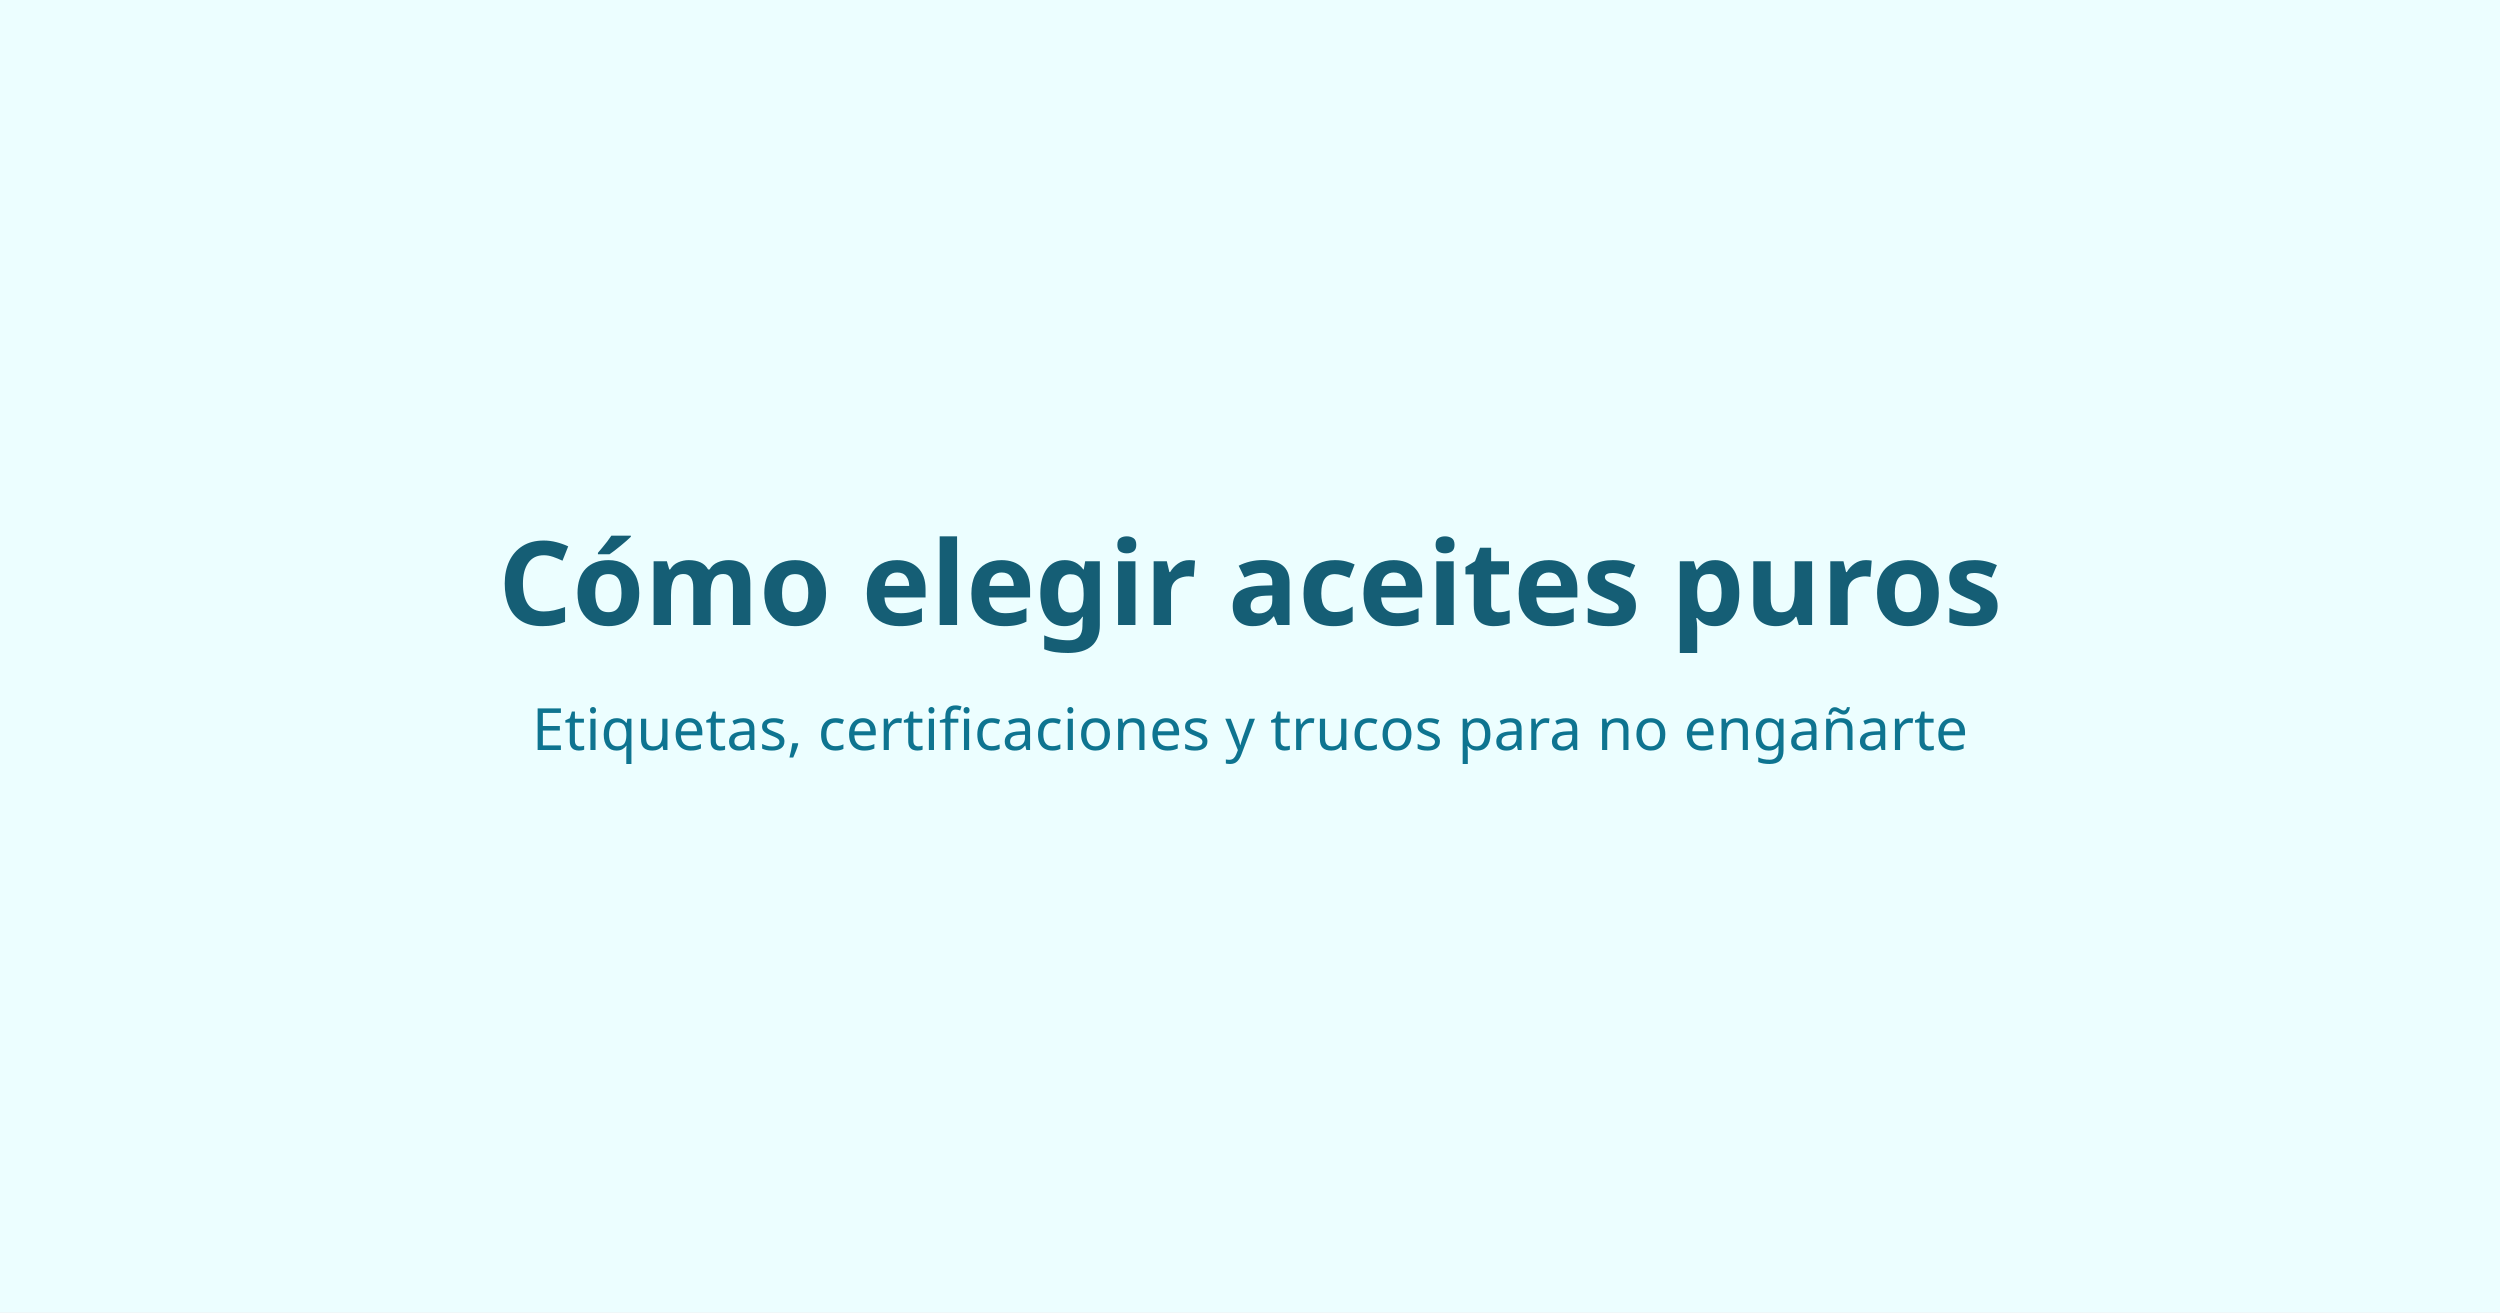
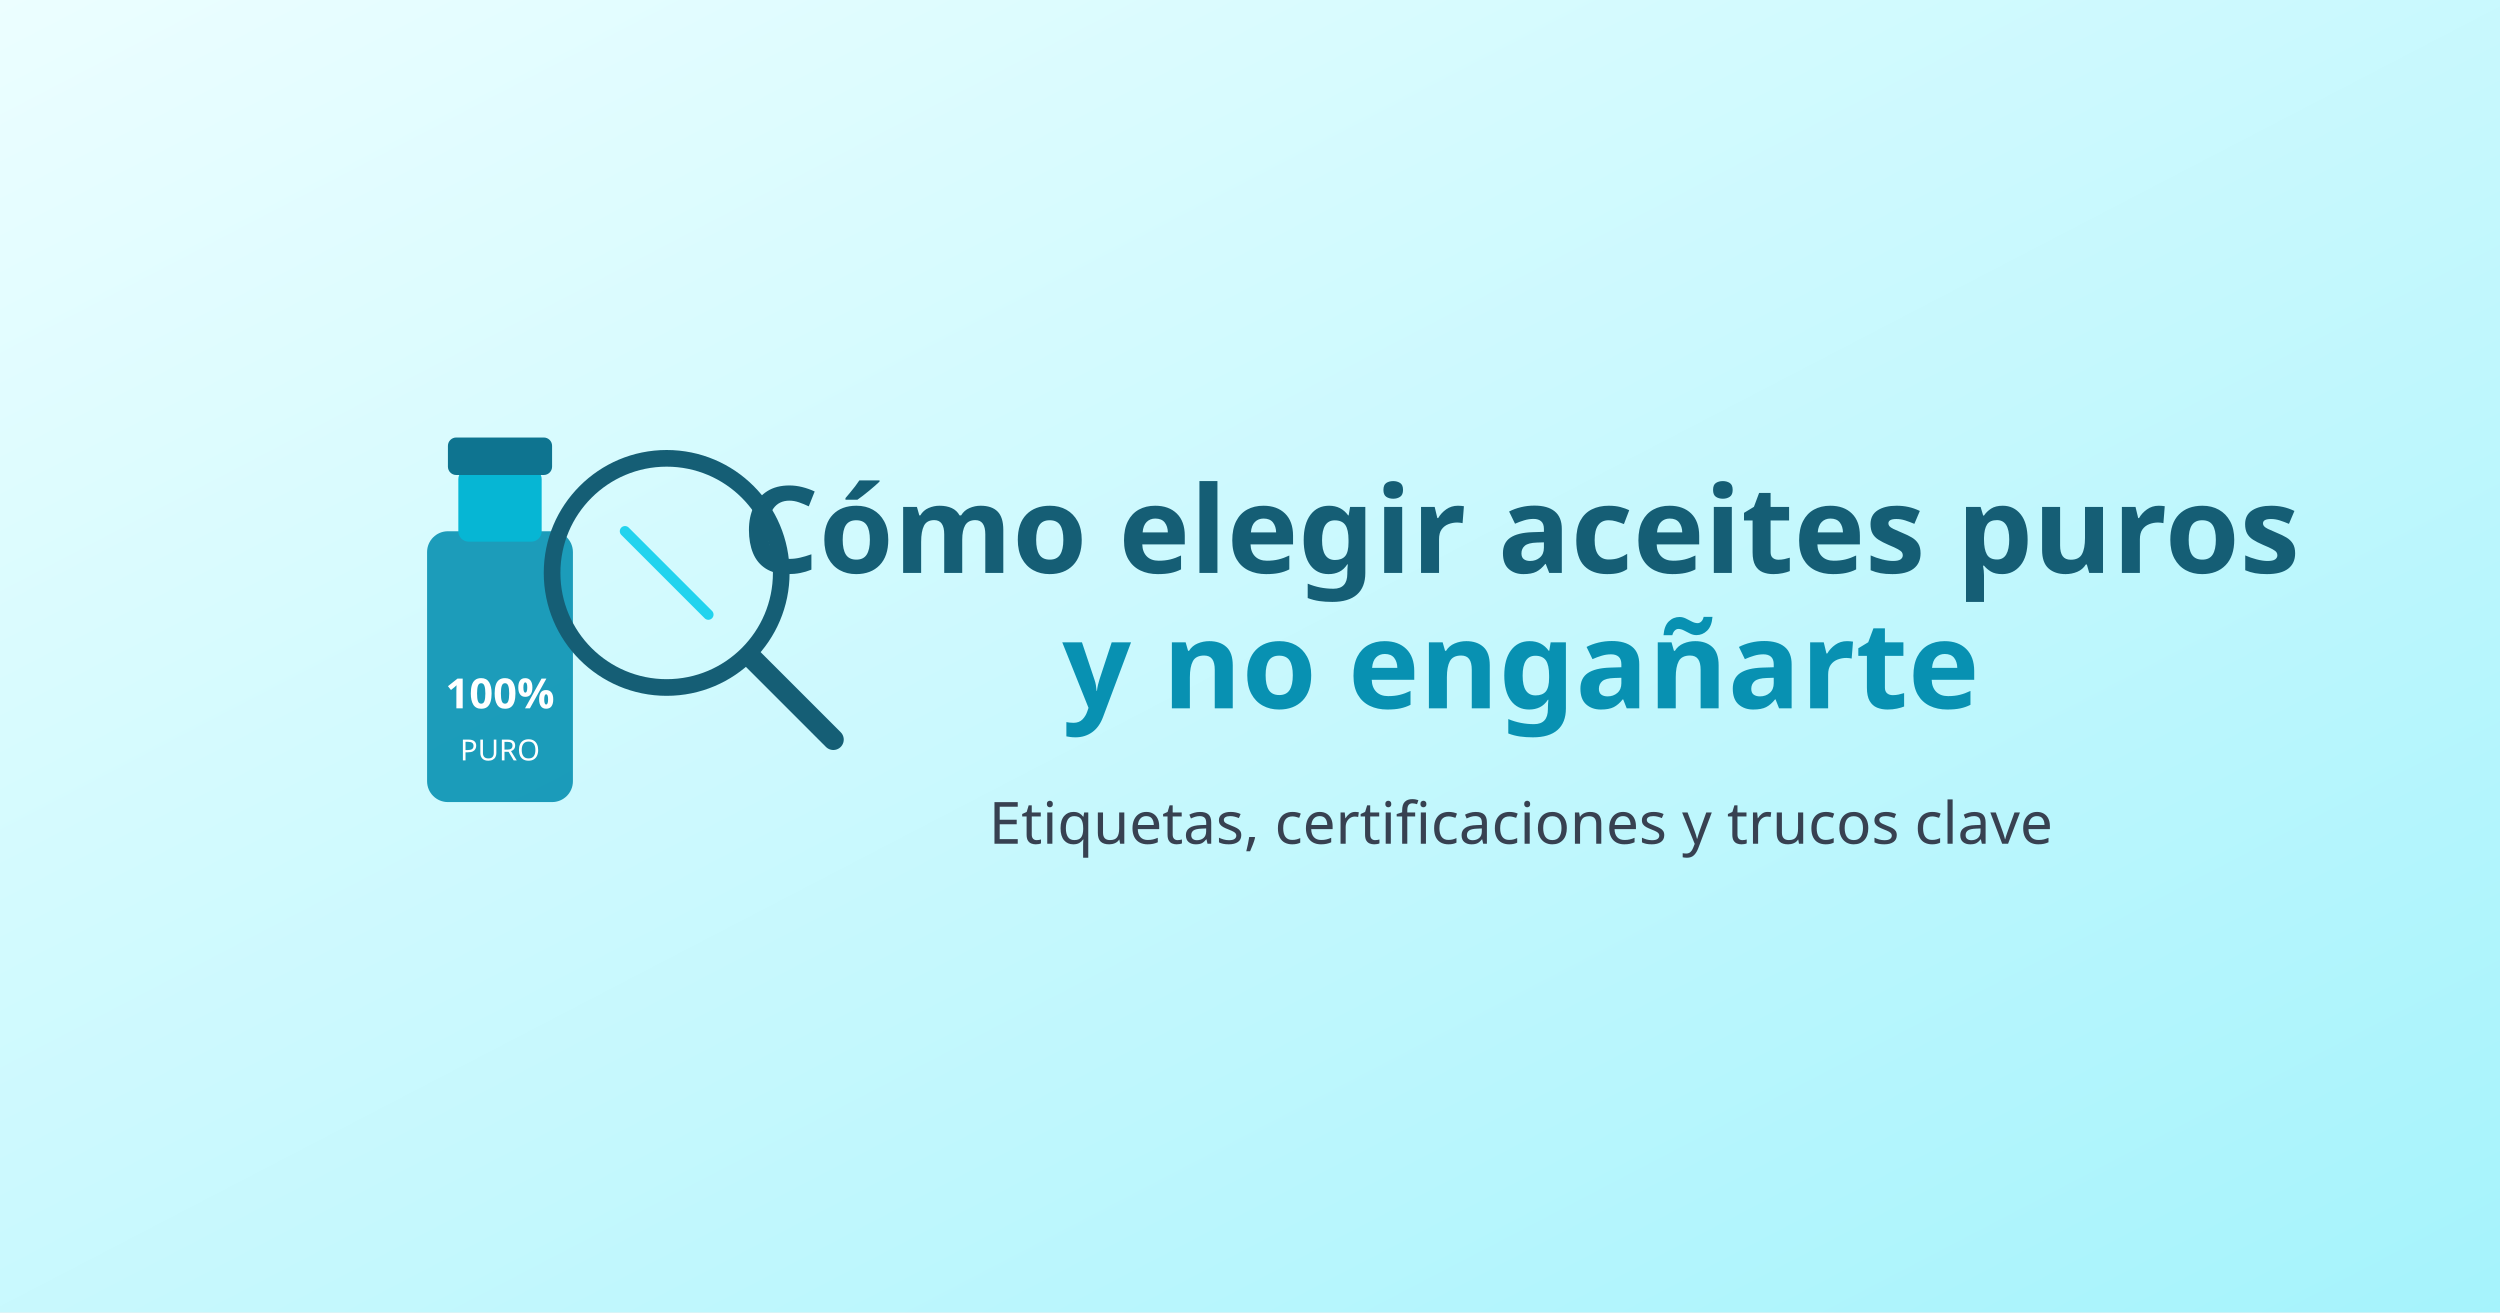
<svg xmlns="http://www.w3.org/2000/svg" width="1200" height="630" viewBox="0 0 1200 630">
-   <rect width="1200" height="630" fill="#ecfeff" />
-   <text x="600" y="300" text-anchor="middle" font-family="sans-serif" font-size="56" fill="#155e75" font-weight="bold">Cómo elegir aceites puros</text>
-   <text x="600" y="360" text-anchor="middle" font-family="sans-serif" font-size="28" fill="#0e7490">Etiquetas, certificaciones y trucos para no engañarte</text>
+   <defs>
+     <linearGradient id="e1" x1="0%" y1="0%" x2="100%" y2="100%">
+       <stop offset="0%" stop-color="#ecfeff" />
+       <stop offset="100%" stop-color="#a5f3fc" />
+     </linearGradient>
+   </defs>
+   <rect width="1200" height="630" fill="url(#e1)" />
+   <g transform="translate(240,315)">
+     <rect x="-35" y="-60" width="70" height="130" rx="10" fill="#0891b2" opacity="0.9" />
+     <rect x="-20" y="-90" width="40" height="35" rx="5" fill="#06b6d4" />
+     <rect x="-25" y="-105" width="50" height="18" rx="4" fill="#0e7490" />
+     <text x="0" y="25" text-anchor="middle" font-family="system-ui, sans-serif" font-size="20" fill="white" font-weight="bold">100%</text>
+     <text x="0" y="50" text-anchor="middle" font-family="system-ui, sans-serif" font-size="14" fill="white">PURO</text>
+     <circle cx="80" cy="-40" r="55" fill="none" stroke="#155e75" stroke-width="8" />
+     <line x1="120" y1="0" x2="160" y2="40" stroke="#155e75" stroke-width="10" stroke-linecap="round" />
+     <line x1="60" y1="-60" x2="100" y2="-20" stroke="#22d3ee" stroke-width="5" stroke-linecap="round" />
+   </g>
+   <text x="730" y="275" text-anchor="middle" font-family="system-ui, sans-serif" font-size="58" fill="#155e75" font-weight="800">Cómo elegir aceites puros</text>
+   <text x="730" y="340" text-anchor="middle" font-family="system-ui, sans-serif" font-size="58" fill="#0891b2" font-weight="800">y no engañarte</text>
+   <text x="730" y="405" text-anchor="middle" font-family="system-ui, sans-serif" font-size="28" fill="#374151">Etiquetas, certificaciones y trucos clave</text>
</svg>
